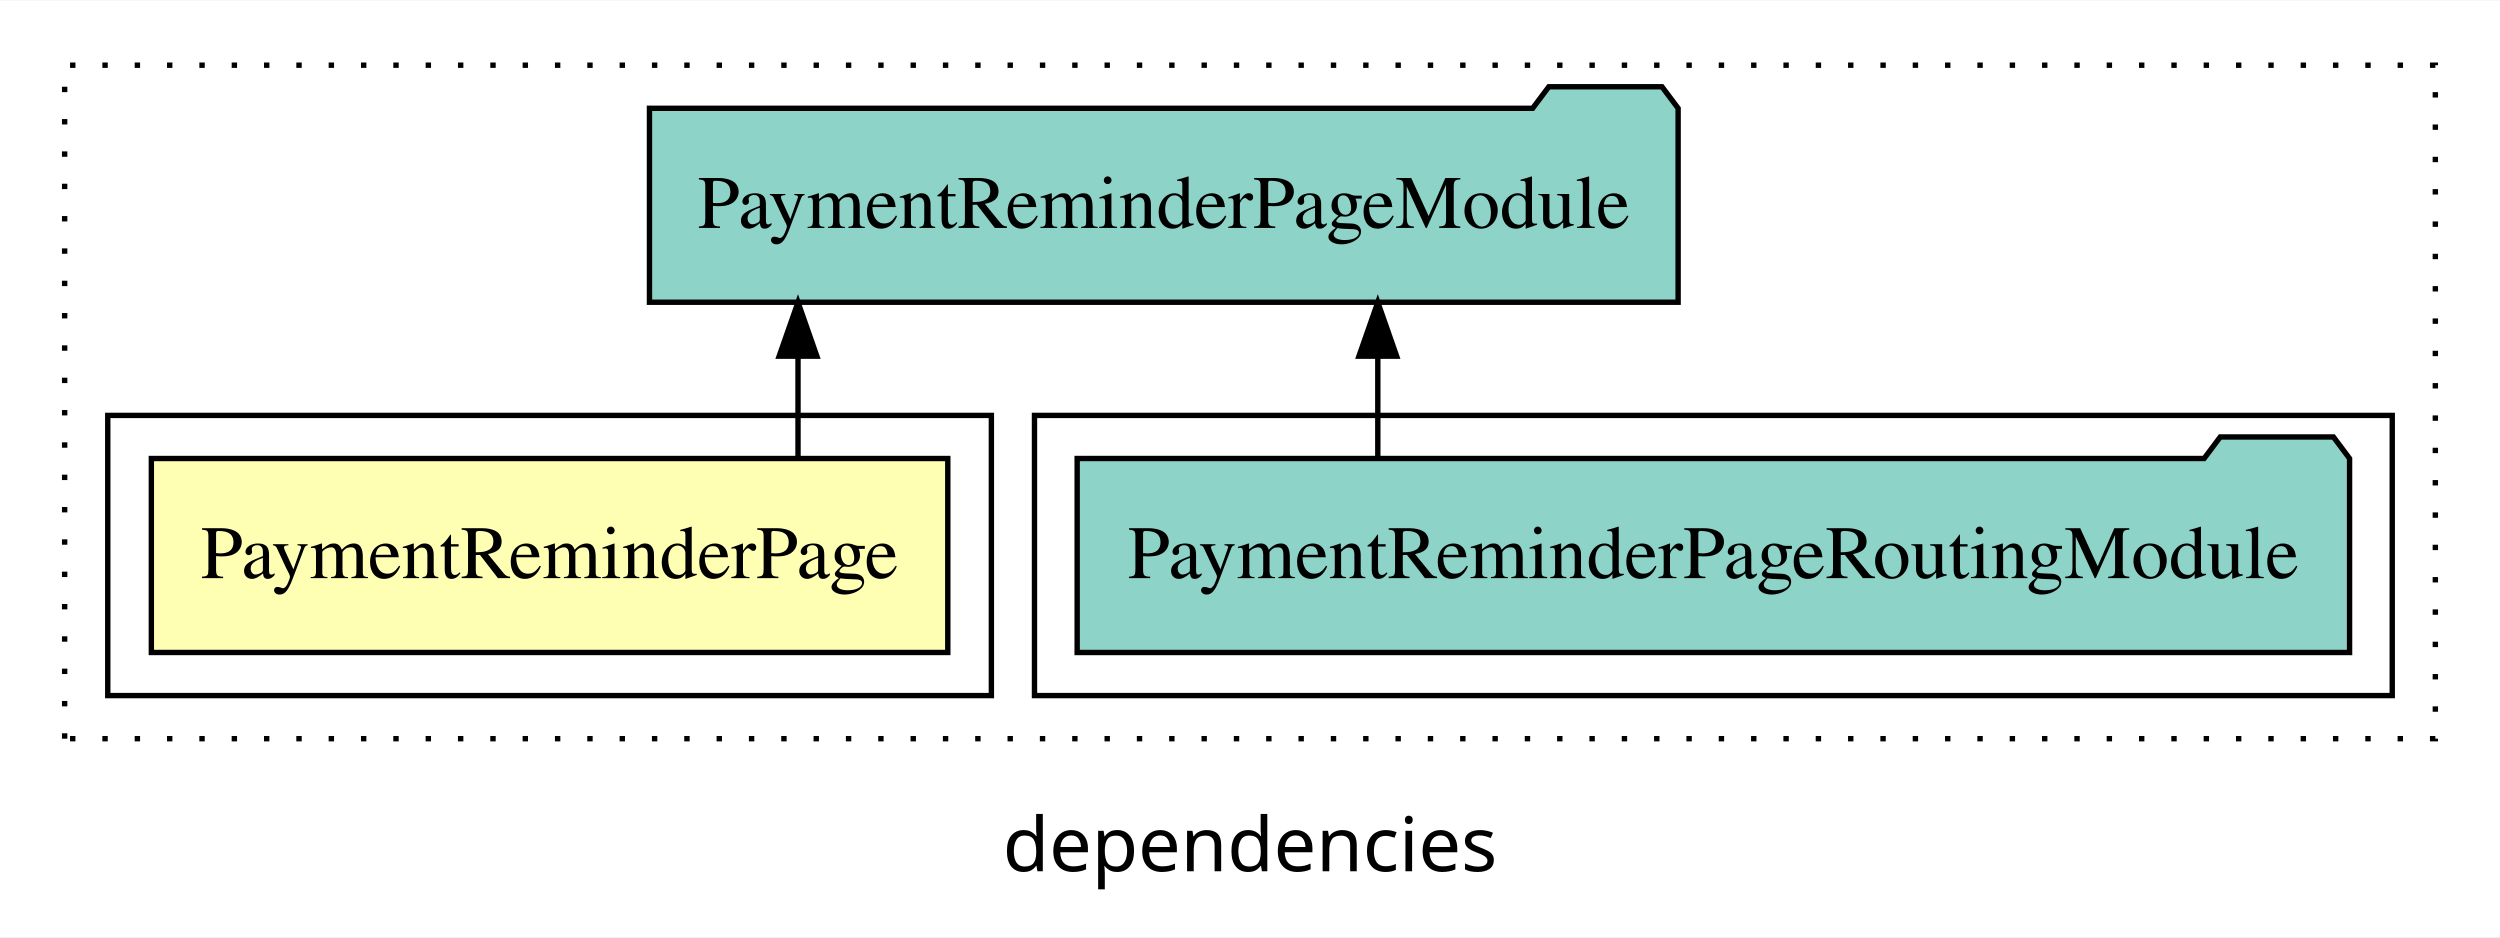
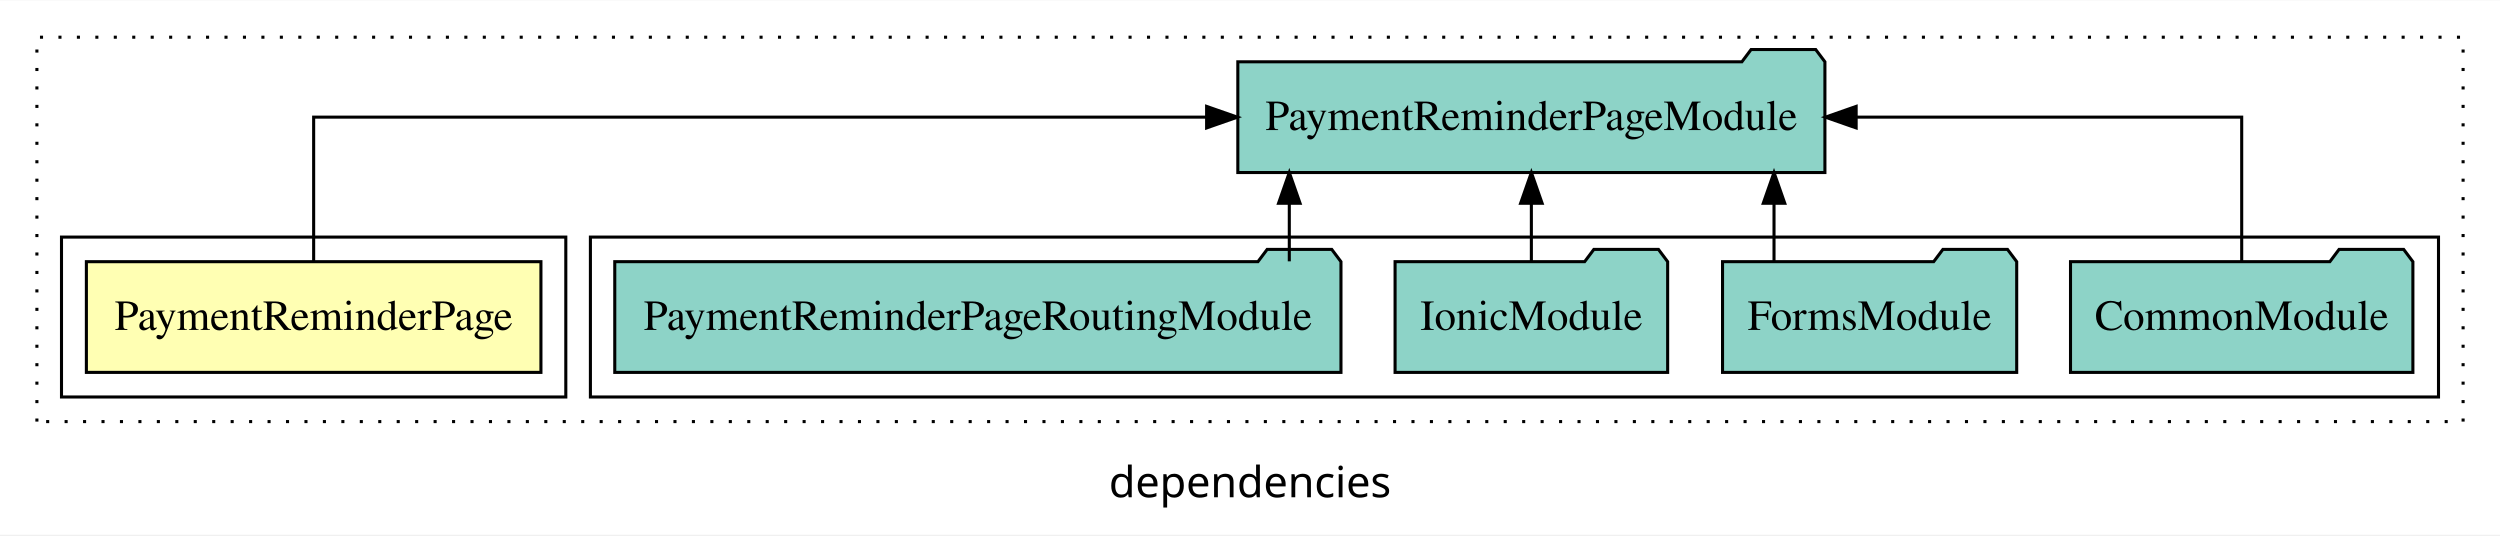
- <svg xmlns="http://www.w3.org/2000/svg" width="464pt" height="174pt" viewBox="0.00 0.00 464.00 173.80">
+ <svg xmlns="http://www.w3.org/2000/svg" width="813pt" height="174pt" viewBox="0.00 0.00 813.00 173.80">
  <g id="graph0" class="graph" transform="scale(1 1) rotate(0) translate(4 169.8)">
-     <polygon fill="white" stroke="transparent" points="-4,4 -4,-169.8 460,-169.8 460,4 -4,4" />
-     <text text-anchor="middle" x="228" y="-8.2" font-family="sans-serif" font-size="14.00">dependencies</text>
+     <polygon fill="white" stroke="transparent" points="-4,4 -4,-169.8 809,-169.8 809,4 -4,4" />
+     <text text-anchor="middle" x="402.5" y="-8.2" font-family="sans-serif" font-size="14.00">dependencies</text>
    <g id="clust1" class="cluster">
-       <polygon fill="none" stroke="black" stroke-dasharray="1,5" points="8,-32.8 8,-157.8 448,-157.8 448,-32.8 8,-32.8" />
+       <polygon fill="none" stroke="black" stroke-dasharray="1,5" points="8,-32.8 8,-157.8 797,-157.8 797,-32.8 8,-32.8" />
    </g>
    <g id="clust4" class="cluster">
-       <polygon fill="none" stroke="black" points="188,-40.8 188,-92.8 440,-92.8 440,-40.8 188,-40.8" />
+       <polygon fill="none" stroke="black" points="188,-40.8 188,-92.8 789,-92.8 789,-40.8 188,-40.8" />
    </g>
    <g id="clust2" class="cluster">
      <polygon fill="none" stroke="black" points="16,-40.8 16,-92.8 180,-92.8 180,-40.8 16,-40.8" />
    </g>
    <g id="node1" class="node">
      <polygon fill="#ffffb3" stroke="black" points="171.91,-84.8 24.09,-84.8 24.09,-48.8 171.91,-48.8 171.91,-84.8" />
      <text text-anchor="middle" x="98" y="-62.6" font-family="Times,serif" font-size="14.00">PaymentReminderPage</text>
    </g>
    <g id="node2" class="node">
-       <polygon fill="#8dd3c7" stroke="black" points="307.46,-149.8 304.46,-153.8 283.46,-153.8 280.46,-149.8 116.54,-149.8 116.54,-113.8 307.46,-113.8 307.46,-149.8" />
-       <text text-anchor="middle" x="212" y="-127.6" font-family="Times,serif" font-size="14.00">PaymentReminderPageModule</text>
+       <polygon fill="#8dd3c7" stroke="black" points="589.46,-149.8 586.46,-153.8 565.46,-153.8 562.46,-149.8 398.54,-149.8 398.54,-113.8 589.46,-113.8 589.46,-149.8" />
+       <text text-anchor="middle" x="494" y="-127.6" font-family="Times,serif" font-size="14.00">PaymentReminderPageModule</text>
    </g>
    <g id="edge1" class="edge">
-       <path fill="none" stroke="black" d="M144.11,-84.91C144.11,-84.91 144.11,-103.79 144.11,-103.79" />
-       <polygon fill="black" stroke="black" points="140.61,-103.79 144.11,-113.79 147.61,-103.79 140.61,-103.79" />
+       <path fill="none" stroke="black" d="M98,-84.91C98,-104.14 98,-131.8 98,-131.8 98,-131.8 388.39,-131.8 388.39,-131.8" />
+       <polygon fill="black" stroke="black" points="388.39,-135.3 398.39,-131.8 388.39,-128.3 388.39,-135.3" />
    </g>
    <g id="node3" class="node">
+       <polygon fill="#8dd3c7" stroke="black" points="780.67,-84.8 777.67,-88.8 756.67,-88.8 753.67,-84.8 669.33,-84.8 669.33,-48.8 780.67,-48.8 780.67,-84.8" />
+       <text text-anchor="middle" x="725" y="-62.6" font-family="Times,serif" font-size="14.00">CommonModule</text>
+     </g>
+     <g id="edge2" class="edge">
+       <path fill="none" stroke="black" d="M725,-84.91C725,-104.14 725,-131.8 725,-131.8 725,-131.8 599.62,-131.8 599.62,-131.8" />
+       <polygon fill="black" stroke="black" points="599.62,-128.3 589.62,-131.8 599.62,-135.3 599.62,-128.3" />
+     </g>
+     <g id="node4" class="node">
+       <polygon fill="#8dd3c7" stroke="black" points="651.83,-84.8 648.83,-88.8 627.83,-88.8 624.83,-84.8 556.17,-84.8 556.17,-48.8 651.83,-48.8 651.83,-84.8" />
+       <text text-anchor="middle" x="604" y="-62.6" font-family="Times,serif" font-size="14.00">FormsModule</text>
+     </g>
+     <g id="edge3" class="edge">
+       <path fill="none" stroke="black" d="M572.91,-84.91C572.91,-84.91 572.91,-103.79 572.91,-103.79" />
+       <polygon fill="black" stroke="black" points="569.41,-103.79 572.91,-113.79 576.41,-103.79 569.41,-103.79" />
+     </g>
+     <g id="node5" class="node">
+       <polygon fill="#8dd3c7" stroke="black" points="538.32,-84.8 535.32,-88.8 514.32,-88.8 511.32,-84.8 449.68,-84.8 449.68,-48.8 538.32,-48.8 538.32,-84.8" />
+       <text text-anchor="middle" x="494" y="-62.6" font-family="Times,serif" font-size="14.00">IonicModule</text>
+     </g>
+     <g id="edge4" class="edge">
+       <path fill="none" stroke="black" d="M494,-84.91C494,-84.91 494,-103.79 494,-103.79" />
+       <polygon fill="black" stroke="black" points="490.5,-103.79 494,-113.79 497.5,-103.79 490.5,-103.79" />
+     </g>
+     <g id="node6" class="node">
      <polygon fill="#8dd3c7" stroke="black" points="432.08,-84.8 429.08,-88.8 408.08,-88.8 405.08,-84.8 195.92,-84.8 195.92,-48.8 432.08,-48.8 432.08,-84.8" />
      <text text-anchor="middle" x="314" y="-62.6" font-family="Times,serif" font-size="14.00">PaymentReminderPageRoutingModule</text>
    </g>
-     <g id="edge2" class="edge">
-       <path fill="none" stroke="black" d="M251.72,-84.91C251.72,-84.91 251.72,-103.79 251.72,-103.79" />
-       <polygon fill="black" stroke="black" points="248.22,-103.79 251.72,-113.79 255.22,-103.79 248.22,-103.79" />
+     <g id="edge5" class="edge">
+       <path fill="none" stroke="black" d="M415.28,-84.91C415.28,-84.91 415.28,-103.79 415.28,-103.79" />
+       <polygon fill="black" stroke="black" points="411.78,-103.79 415.28,-113.79 418.78,-103.79 411.78,-103.79" />
    </g>
  </g>
</svg>
